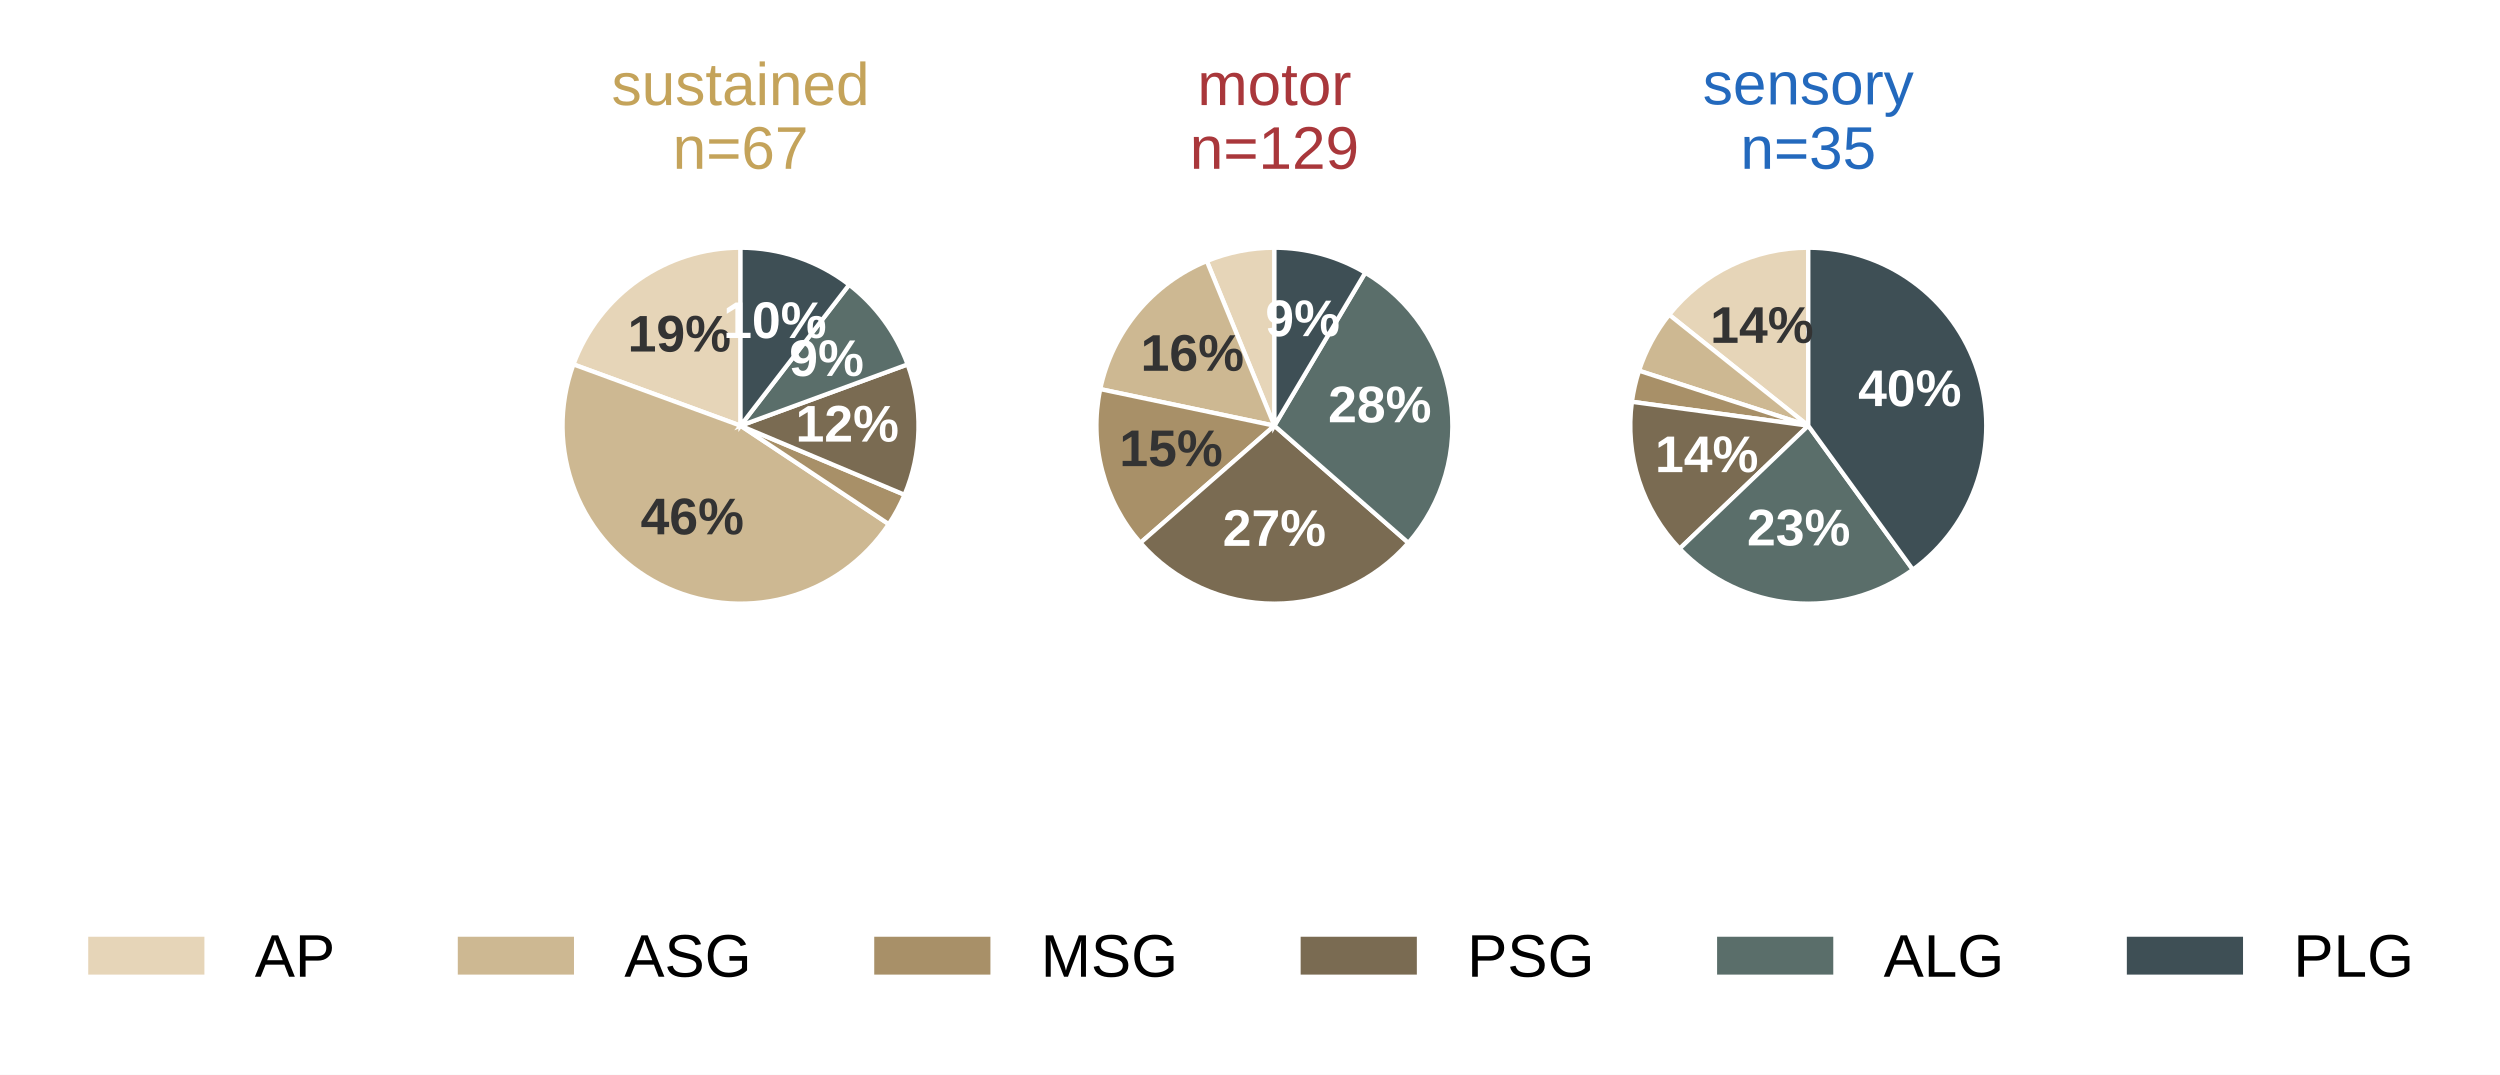
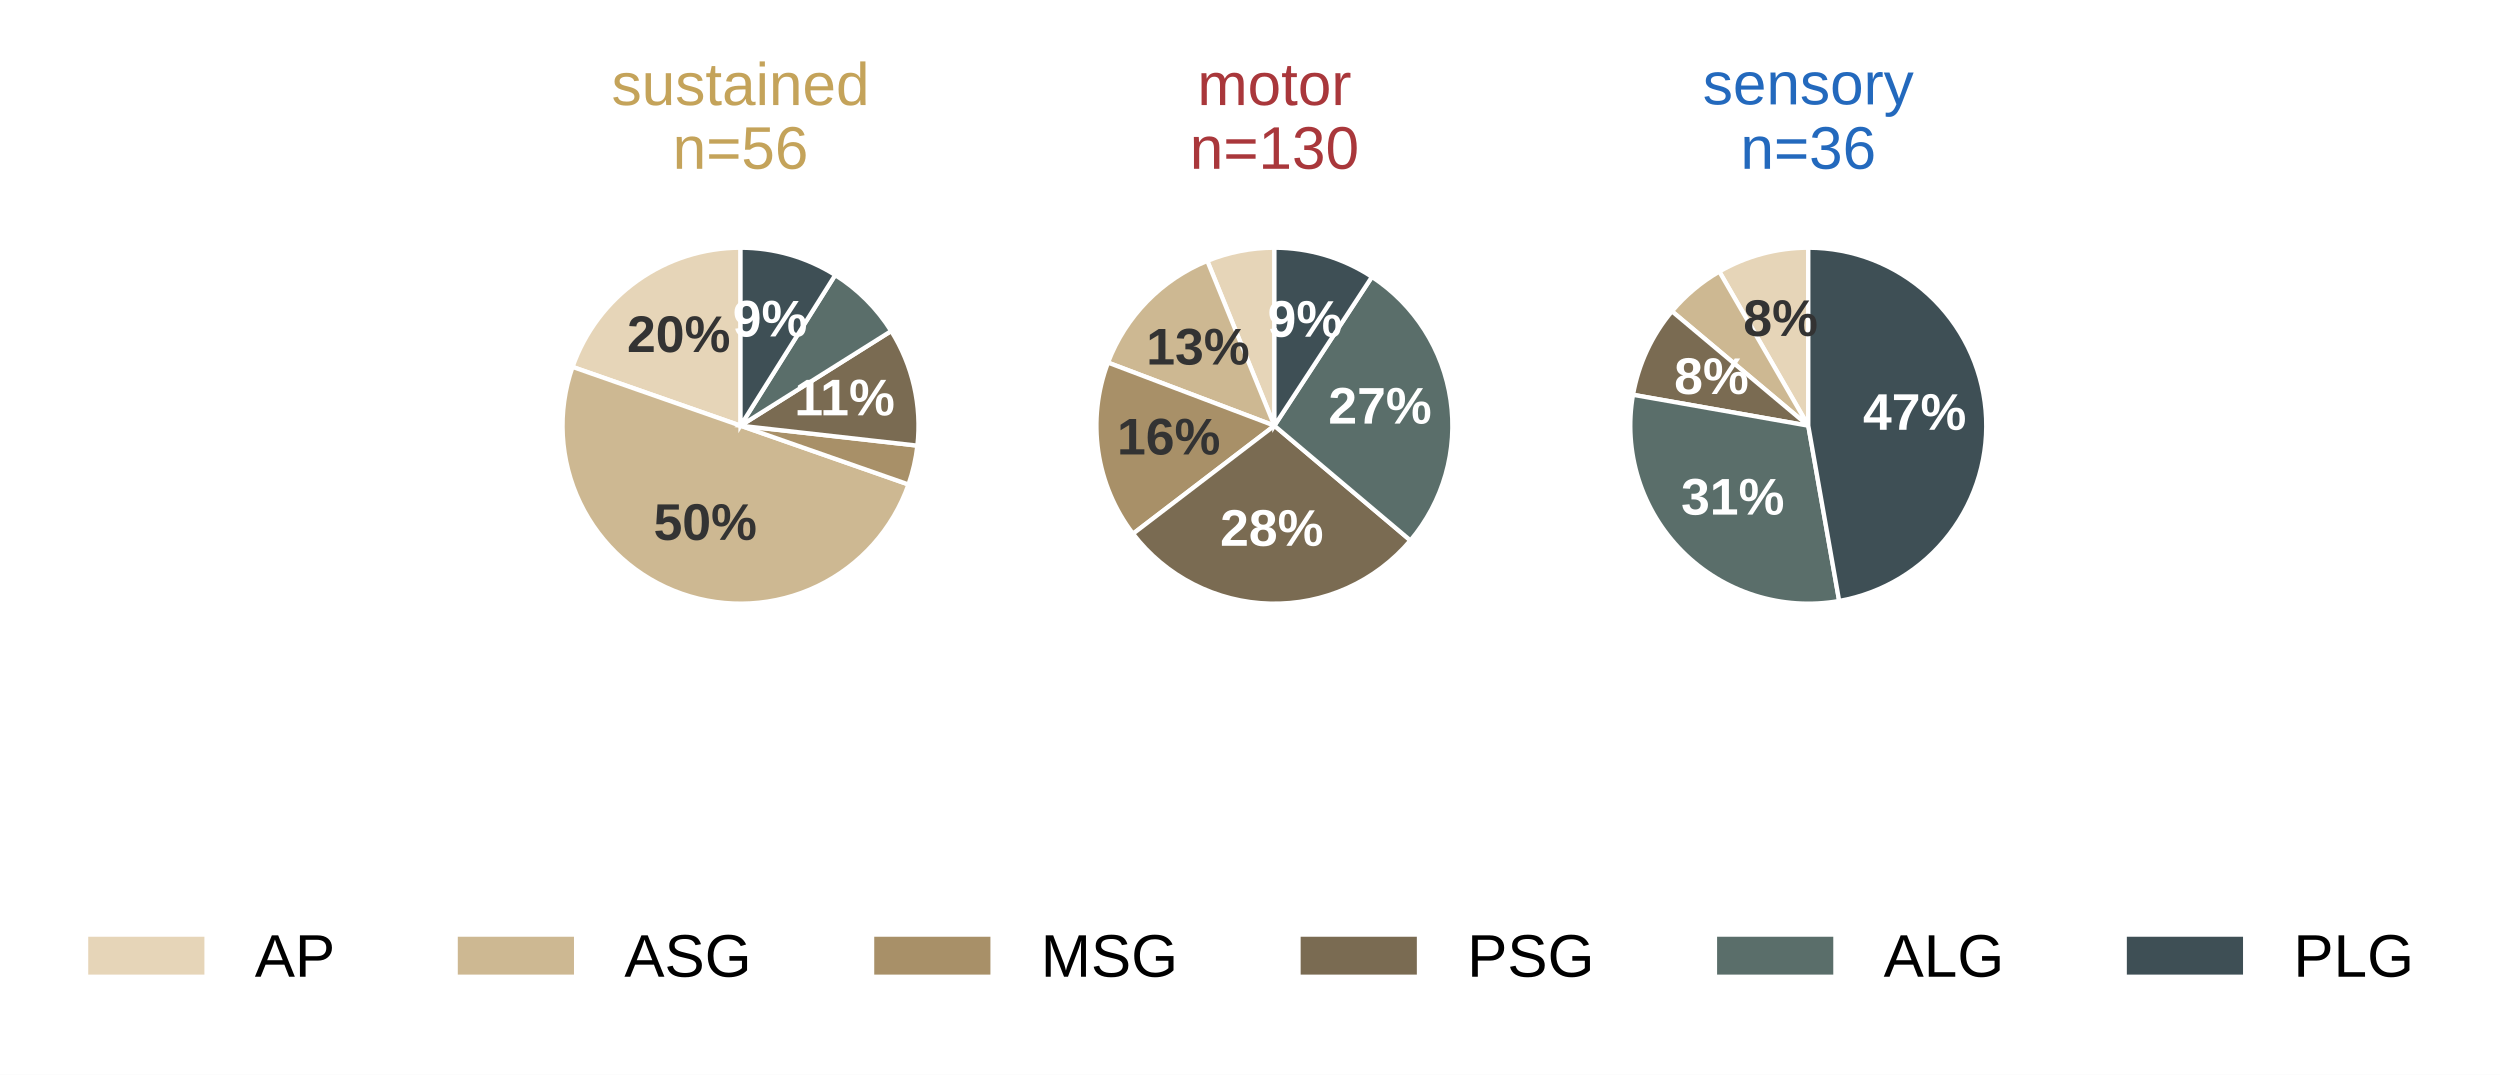
<svg xmlns="http://www.w3.org/2000/svg" width="290.462pt" height="124.876pt" viewBox="0 0 290.462 124.876" version="1.1">
  <defs>
    <style type="text/css">*{stroke-linejoin: round; stroke-linecap: butt}</style>
  </defs>
  <g id="figure_1">
    <g id="patch_1">
      <path d="M 0 124.876  L 290.462 124.876  L 290.462 -0  L 0 -0  z " style="fill: #ffffff" />
    </g>
    <g id="axes_1">
      <g id="patch_2">
-         <path d="M 86.037 28.783  C 81.804 28.783 77.671 30.084 74.2 32.507  C 70.729 34.931 68.085 38.363 66.626 42.337  L 86.037 49.46  z " style="fill: #e6d5b8; stroke: #ffffff; stroke-width: 0.5; stroke-linejoin: miter" />
+         <path d="M 86.037 28.783  C 81.751 28.783 77.568 30.116 74.072 32.597  C 70.576 35.077 67.937 38.585 66.521 42.631  L 86.037 49.46  z " style="fill: #e6d5b8; stroke: #ffffff; stroke-width: 0.5; stroke-linejoin: miter" />
      </g>
      <g id="patch_3">
-         <path d="M 66.626 42.337  C 64.882 47.091 64.943 52.324 66.799 57.035  C 68.654 61.746 72.177 65.616 76.694 67.904  C 81.211 70.192 86.414 70.743 91.311 69.452  C 96.207 68.161 100.462 65.115 103.262 60.896  L 86.037 49.46  z " style="fill: #cdb892; stroke: #ffffff; stroke-width: 0.5; stroke-linejoin: miter" />
+         <path d="M 66.521 42.631  C 64.711 47.805 65.03 53.492 67.409 58.431  C 69.787 63.369 74.034 67.165 79.208 68.976  C 84.382 70.786 90.07 70.467 95.008 68.088  C 99.947 65.71 103.743 61.462 105.553 56.289  L 86.037 49.46  z " style="fill: #cdb892; stroke: #ffffff; stroke-width: 0.5; stroke-linejoin: miter" />
      </g>
      <g id="patch_4">
-         <path d="M 103.262 60.896  C 103.62 60.358 103.952 59.803 104.258 59.233  C 104.563 58.663 104.842 58.08 105.093 57.484  L 86.037 49.46  z " style="fill: #a89068; stroke: #ffffff; stroke-width: 0.5; stroke-linejoin: miter" />
+         <path d="M 105.553 56.289  C 105.809 55.558 106.023 54.815 106.195 54.06  C 106.367 53.306 106.497 52.543 106.583 51.775  L 86.037 49.46  z " style="fill: #a89068; stroke: #ffffff; stroke-width: 0.5; stroke-linejoin: miter" />
      </g>
      <g id="patch_5">
-         <path d="M 105.093 57.484  C 106.099 55.094 106.647 52.536 106.708 49.944  C 106.769 47.352 106.341 44.771 105.448 42.337  L 86.037 49.46  z " style="fill: #7a6b52; stroke: #ffffff; stroke-width: 0.5; stroke-linejoin: miter" />
+         <path d="M 106.583 51.775  C 106.844 49.464 106.712 47.126 106.195 44.859  C 105.678 42.592 104.781 40.428 103.544 38.459  L 86.037 49.46  z " style="fill: #7a6b52; stroke: #ffffff; stroke-width: 0.5; stroke-linejoin: miter" />
      </g>
      <g id="patch_6">
-         <path d="M 105.448 42.337  C 104.779 40.514 103.856 38.794 102.707 37.228  C 101.558 35.662 100.195 34.266 98.656 33.081  L 86.037 49.46  z " style="fill: #5a6e6a; stroke: #ffffff; stroke-width: 0.5; stroke-linejoin: miter" />
+         <path d="M 103.544 38.459  C 102.721 37.148 101.752 35.934 100.657 34.839  C 99.563 33.745 98.348 32.776 97.038 31.953  L 86.037 49.46  z " style="fill: #5a6e6a; stroke: #ffffff; stroke-width: 0.5; stroke-linejoin: miter" />
      </g>
      <g id="patch_7">
-         <path d="M 98.656 33.081  C 96.86 31.697 94.849 30.618 92.702 29.887  C 90.556 29.156 88.304 28.783 86.037 28.783  L 86.037 49.46  z " style="fill: #3e4f55; stroke: #ffffff; stroke-width: 0.5; stroke-linejoin: miter" />
+         <path d="M 97.038 31.953  C 95.398 30.922 93.622 30.127 91.761 29.591  C 89.9 29.055 87.974 28.783 86.037 28.783  L 86.037 49.46  z " style="fill: #3e4f55; stroke: #ffffff; stroke-width: 0.5; stroke-linejoin: miter" />
      </g>
      <g id="matplotlib.axis_1" />
      <g id="matplotlib.axis_2" />
      <g id="text_1">
-         <text style="font-weight: 700; font-size: 6px; font-family: 'Arial', sans-serif; text-anchor: middle; fill: #333333" x="78.935" y="40.843" transform="rotate(-0 78.93478 40.84344)">19%</text>
+         <text style="font-weight: 700; font-size: 6px; font-family: 'Arial', sans-serif; text-anchor: middle; fill: #333333" x="78.858" y="40.897" transform="rotate(-0 78.85833 40.89725)">20%</text>
      </g>
      <g id="text_2">
-         <text style="font-weight: 700; font-size: 6px; font-family: 'Arial', sans-serif; text-anchor: middle; fill: #333333" x="80.431" y="62.082" transform="rotate(-0 80.43102 62.08167)">46%</text>
+         <text style="font-weight: 700; font-size: 6px; font-family: 'Arial', sans-serif; text-anchor: middle; fill: #333333" x="81.94" y="62.724" transform="rotate(-0 81.93982 62.72447)">50%</text>
      </g>
      <g id="text_3">
-         <text style="font-weight: 700; font-size: 6px; font-family: 'Arial', sans-serif; text-anchor: middle; fill: #ffffff" x="98.44" y="51.306" transform="rotate(-0 98.43951 51.30571)">12%</text>
+         <text style="font-weight: 700; font-size: 6px; font-family: 'Arial', sans-serif; text-anchor: middle; fill: #ffffff" x="98.132" y="48.254" transform="rotate(-0 98.13188 48.25435)">11%</text>
      </g>
      <g id="text_4">
-         <text style="font-weight: 700; font-size: 6px; font-family: 'Arial', sans-serif; text-anchor: middle; fill: #ffffff" x="96.039" y="43.676" transform="rotate(-0 96.03933 43.676)">9%</text>
+         <text style="font-weight: 700; font-size: 6px; font-family: 'Arial', sans-serif; text-anchor: middle; fill: #ffffff" x="89.472" y="39.094" transform="rotate(-0 89.47153 39.094)">9%</text>
      </g>
      <g id="text_5">
-         <text style="font-weight: 700; font-size: 6px; font-family: 'Arial', sans-serif; text-anchor: middle; fill: #ffffff" x="90.036" y="39.271" transform="rotate(-0 90.03635 39.27142)">10%</text>
-       </g>
-       <g id="text_6">
        <text style="font-size: 7px; font-family: 'Arial', sans-serif; fill: #c4a35a" transform="translate(71.05554 12.21047)">sustained</text>
-         <text style="font-size: 7px; font-family: 'Arial', sans-serif; fill: #c4a35a" transform="translate(78.15398 19.61428)">n=67</text>
+         <text style="font-size: 7px; font-family: 'Arial', sans-serif; fill: #c4a35a" transform="translate(78.15398 19.61428)">n=56</text>
      </g>
    </g>
    <g id="axes_2">
      <g id="patch_8">
-         <path d="M 148.066 28.783  C 146.722 28.783 145.381 28.914 144.063 29.175  C 142.745 29.435 141.455 29.823 140.212 30.333  L 148.066 49.46  z " style="fill: #e6d5b8; stroke: #ffffff; stroke-width: 0.5; stroke-linejoin: miter" />
+         <path d="M 148.066 28.783  C 146.732 28.783 145.402 28.912 144.093 29.169  C 142.785 29.425 141.504 29.807 140.269 30.31  L 148.066 49.46  z " style="fill: #e6d5b8; stroke: #ffffff; stroke-width: 0.5; stroke-linejoin: miter" />
      </g>
      <g id="patch_9">
-         <path d="M 140.212 30.333  C 137.091 31.615 134.331 33.641 132.173 36.234  C 130.015 38.827 128.524 41.909 127.831 45.21  L 148.066 49.46  z " style="fill: #cdb892; stroke: #ffffff; stroke-width: 0.5; stroke-linejoin: miter" />
+         <path d="M 140.269 30.31  C 137.637 31.381 135.255 32.984 133.27 35.017  C 131.285 37.05 129.741 39.471 128.733 42.128  L 148.066 49.46  z " style="fill: #cdb892; stroke: #ffffff; stroke-width: 0.5; stroke-linejoin: miter" />
      </g>
      <g id="patch_10">
-         <path d="M 127.831 45.21  C 127.173 48.345 127.252 51.59 128.062 54.689  C 128.872 57.788 130.392 60.657 132.5 63.069  L 148.066 49.46  z " style="fill: #a89068; stroke: #ffffff; stroke-width: 0.5; stroke-linejoin: miter" />
+         <path d="M 128.733 42.128  C 127.486 45.415 127.099 48.968 127.607 52.447  C 128.115 55.926 129.502 59.219 131.637 62.013  L 148.066 49.46  z " style="fill: #a89068; stroke: #ffffff; stroke-width: 0.5; stroke-linejoin: miter" />
      </g>
      <g id="patch_11">
-         <path d="M 132.5 63.069  C 134.441 65.288 136.834 67.067 139.518 68.286  C 142.203 69.505 145.118 70.136 148.066 70.136  C 151.014 70.136 153.929 69.505 156.613 68.286  C 159.298 67.067 161.691 65.288 163.632 63.069  L 148.066 49.46  z " style="fill: #7a6b52; stroke: #ffffff; stroke-width: 0.5; stroke-linejoin: miter" />
+         <path d="M 131.637 62.013  C 133.516 64.472 135.922 66.478 138.679 67.882  C 141.436 69.287 144.473 70.055 147.566 70.13  C 150.659 70.205 153.73 69.584 156.552 68.314  C 159.373 67.044 161.874 65.157 163.869 62.792  L 148.066 49.46  z " style="fill: #7a6b52; stroke: #ffffff; stroke-width: 0.5; stroke-linejoin: miter" />
      </g>
      <g id="patch_12">
-         <path d="M 163.632 63.069  C 165.628 60.785 167.098 58.09 167.937 55.175  C 168.775 52.26 168.962 49.196 168.484 46.2  C 168.005 43.205 166.874 40.351 165.17 37.842  C 163.465 35.333 161.23 33.229 158.621 31.681  L 148.066 49.46  z " style="fill: #5a6e6a; stroke: #ffffff; stroke-width: 0.5; stroke-linejoin: miter" />
+         <path d="M 163.869 62.792  C 165.756 60.556 167.146 57.945 167.949 55.132  C 168.751 52.319 168.948 49.367 168.525 46.472  C 168.102 43.577 167.07 40.805 165.497 38.339  C 163.923 35.872 161.844 33.768 159.397 32.165  L 148.066 49.46  z " style="fill: #5a6e6a; stroke: #ffffff; stroke-width: 0.5; stroke-linejoin: miter" />
      </g>
      <g id="patch_13">
-         <path d="M 158.621 31.681  C 157.031 30.737 155.322 30.01 153.539 29.521  C 151.756 29.031 149.915 28.783 148.066 28.783  L 148.066 49.46  z " style="fill: #3e4f55; stroke: #ffffff; stroke-width: 0.5; stroke-linejoin: miter" />
+         <path d="M 159.397 32.165  C 157.722 31.067 155.897 30.219 153.978 29.647  C 152.06 29.074 150.068 28.783 148.066 28.783  L 148.066 49.46  z " style="fill: #3e4f55; stroke: #ffffff; stroke-width: 0.5; stroke-linejoin: miter" />
      </g>
      <g id="matplotlib.axis_3" />
      <g id="matplotlib.axis_4" />
+       <g id="text_6">
+         <text style="font-weight: 700; font-size: 6px; font-family: 'Arial', sans-serif; text-anchor: middle; fill: #333333" x="139.188" y="42.349" transform="rotate(-0 139.1884 42.34934)">13%</text>
+       </g>
      <g id="text_7">
-         <text style="font-weight: 700; font-size: 6px; font-family: 'Arial', sans-serif; text-anchor: middle; fill: #333333" x="138.53" y="43.079" transform="rotate(-0 138.5303 43.07927)">16%</text>
+         <text style="font-weight: 700; font-size: 6px; font-family: 'Arial', sans-serif; text-anchor: middle; fill: #333333" x="135.79" y="52.807" transform="rotate(-0 135.7903 52.80739)">16%</text>
      </g>
      <g id="text_8">
-         <text style="font-weight: 700; font-size: 6px; font-family: 'Arial', sans-serif; text-anchor: middle; fill: #333333" x="136.064" y="54.153" transform="rotate(-0 136.0635 54.15272)">15%</text>
+         <text style="font-weight: 700; font-size: 6px; font-family: 'Arial', sans-serif; text-anchor: middle; fill: #ffffff" x="147.766" y="63.417" transform="rotate(-0 147.7661 63.41701)">28%</text>
      </g>
      <g id="text_9">
-         <text style="font-weight: 700; font-size: 6px; font-family: 'Arial', sans-serif; text-anchor: middle; fill: #ffffff" x="148.066" y="63.421" transform="rotate(-0 148.0659 63.42064)">27%</text>
+         <text style="font-weight: 700; font-size: 6px; font-family: 'Arial', sans-serif; text-anchor: middle; fill: #ffffff" x="160.341" y="49.222" transform="rotate(-0 160.3415 49.2224)">27%</text>
      </g>
      <g id="text_10">
-         <text style="font-weight: 700; font-size: 6px; font-family: 'Arial', sans-serif; text-anchor: middle; fill: #ffffff" x="160.317" y="49.059" transform="rotate(-0 160.3165 49.05929)">28%</text>
+         <text style="font-weight: 700; font-size: 6px; font-family: 'Arial', sans-serif; text-anchor: middle; fill: #ffffff" x="151.613" y="39.127" transform="rotate(-0 151.6133 39.12714)">9%</text>
      </g>
      <g id="text_11">
-         <text style="font-weight: 700; font-size: 6px; font-family: 'Arial', sans-serif; text-anchor: middle; fill: #ffffff" x="151.35" y="39.052" transform="rotate(-0 151.3496 39.05163)">9%</text>
-       </g>
-       <g id="text_12">
        <text style="font-size: 7px; font-family: 'Arial', sans-serif; fill: #a9373b" transform="translate(139.1201 12.21047)">motor</text>
-         <text style="font-size: 7px; font-family: 'Arial', sans-serif; fill: #a9373b" transform="translate(138.2364 19.61428)">n=129</text>
+         <text style="font-size: 7px; font-family: 'Arial', sans-serif; fill: #a9373b" transform="translate(138.2364 19.61428)">n=130</text>
      </g>
    </g>
    <g id="axes_3">
      <g id="patch_14">
-         <path d="M 210.095 28.783  C 206.989 28.783 203.922 29.483 201.124 30.831  C 198.325 32.179 195.866 34.14 193.929 36.568  L 210.095 49.46  z " style="fill: #e6d5b8; stroke: #ffffff; stroke-width: 0.5; stroke-linejoin: miter" />
+         <path d="M 210.095 28.783  C 208.288 28.783 206.489 29.02 204.743 29.488  C 202.998 29.956 201.321 30.65 199.756 31.553  L 210.095 49.46  z " style="fill: #e6d5b8; stroke: #ffffff; stroke-width: 0.5; stroke-linejoin: miter" />
      </g>
      <g id="patch_15">
-         <path d="M 193.929 36.568  C 193.157 37.536 192.474 38.572 191.887 39.662  C 191.301 40.752 190.813 41.893 190.43 43.07  L 210.095 49.46  z " style="fill: #cdb892; stroke: #ffffff; stroke-width: 0.5; stroke-linejoin: miter" />
+         <path d="M 199.756 31.553  C 198.714 32.155 197.726 32.847 196.804 33.621  C 195.882 34.394 195.029 35.247 194.256 36.169  L 210.095 49.46  z " style="fill: #cdb892; stroke: #ffffff; stroke-width: 0.5; stroke-linejoin: miter" />
      </g>
      <g id="patch_16">
-         <path d="M 190.43 43.07  C 190.239 43.659 190.074 44.255 189.937 44.859  C 189.799 45.462 189.689 46.071 189.605 46.684  L 210.095 49.46  z " style="fill: #a89068; stroke: #ffffff; stroke-width: 0.5; stroke-linejoin: miter" />
+         <path d="M 194.256 36.169  C 193.094 37.553 192.119 39.084 191.356 40.721  C 190.592 42.359 190.046 44.09 189.732 45.869  L 210.095 49.46  z " style="fill: #7a6b52; stroke: #ffffff; stroke-width: 0.5; stroke-linejoin: miter" />
      </g>
      <g id="patch_17">
-         <path d="M 189.605 46.684  C 189.189 49.762 189.471 52.895 190.43 55.849  C 191.39 58.803 193.003 61.503 195.15 63.748  L 210.095 49.46  z " style="fill: #7a6b52; stroke: #ffffff; stroke-width: 0.5; stroke-linejoin: miter" />
+         <path d="M 189.732 45.869  C 189.155 49.142 189.376 52.507 190.375 55.677  C 191.375 58.847 193.124 61.73 195.474 64.08  C 197.825 66.43 200.707 68.179 203.877 69.179  C 207.047 70.178 210.412 70.399 213.685 69.822  L 210.095 49.46  z " style="fill: #5a6e6a; stroke: #ffffff; stroke-width: 0.5; stroke-linejoin: miter" />
      </g>
      <g id="patch_18">
-         <path d="M 195.15 63.748  C 198.606 67.363 203.26 69.604 208.241 70.053  C 213.223 70.501 218.201 69.127 222.248 66.187  L 210.095 49.46  z " style="fill: #5a6e6a; stroke: #ffffff; stroke-width: 0.5; stroke-linejoin: miter" />
-       </g>
-       <g id="patch_19">
-         <path d="M 222.248 66.187  C 225.78 63.621 228.41 60.001 229.759 55.849  C 231.108 51.697 231.108 47.222 229.759 43.07  C 228.41 38.918 225.78 35.298 222.248 32.732  C 218.716 30.166 214.46 28.783 210.095 28.783  L 210.095 49.46  z " style="fill: #3e4f55; stroke: #ffffff; stroke-width: 0.5; stroke-linejoin: miter" />
+         <path d="M 213.685 69.822  C 218.777 68.924 223.351 66.148 226.498 62.046  C 229.646 57.945 231.143 52.808 230.692 47.658  C 230.242 42.507 227.875 37.708 224.063 34.215  C 220.251 30.723 215.265 28.783 210.095 28.783  L 210.095 49.46  z " style="fill: #3e4f55; stroke: #ffffff; stroke-width: 0.5; stroke-linejoin: miter" />
      </g>
      <g id="matplotlib.axis_5" />
      <g id="matplotlib.axis_6" />
+       <g id="text_12">
+         <text style="font-weight: 700; font-size: 6px; font-family: 'Arial', sans-serif; text-anchor: middle; fill: #333333" x="206.884" y="39.032" transform="rotate(-0 206.8838 39.03187)">8%</text>
+       </g>
      <g id="text_13">
-         <text style="font-weight: 700; font-size: 6px; font-family: 'Arial', sans-serif; text-anchor: middle; fill: #333333" x="204.712" y="39.838" transform="rotate(-0 204.712 39.8377)">14%</text>
+         <text style="font-weight: 700; font-size: 6px; font-family: 'Arial', sans-serif; text-anchor: middle; fill: #ffffff" x="198.851" y="45.772" transform="rotate(-0 198.8512 45.772)">8%</text>
      </g>
      <g id="text_14">
-         <text style="font-weight: 700; font-size: 6px; font-family: 'Arial', sans-serif; text-anchor: middle; fill: #ffffff" x="198.296" y="54.848" transform="rotate(-0 198.2961 54.84848)">14%</text>
+         <text style="font-weight: 700; font-size: 6px; font-family: 'Arial', sans-serif; text-anchor: middle; fill: #ffffff" x="201.322" y="59.787" transform="rotate(-0 201.3224 59.78708)">31%</text>
      </g>
      <g id="text_15">
-         <text style="font-weight: 700; font-size: 6px; font-family: 'Arial', sans-serif; text-anchor: middle; fill: #ffffff" x="208.983" y="63.371" transform="rotate(-0 208.9826 63.37069)">23%</text>
+         <text style="font-weight: 700; font-size: 6px; font-family: 'Arial', sans-serif; text-anchor: middle; fill: #ffffff" x="222.453" y="49.934" transform="rotate(-0 222.4531 49.93366)">47%</text>
      </g>
      <g id="text_16">
-         <text style="font-weight: 700; font-size: 6px; font-family: 'Arial', sans-serif; text-anchor: middle; fill: #ffffff" x="221.893" y="47.181" transform="rotate(-0 221.8932 47.18131)">40%</text>
-       </g>
-       <g id="text_17">
        <text style="font-size: 7px; font-family: 'Arial', sans-serif; fill: #2369bd" transform="translate(197.8402 12.12844)">sensory</text>
-         <text style="font-size: 7px; font-family: 'Arial', sans-serif; fill: #2369bd" transform="translate(202.2114 19.61428)">n=35</text>
+         <text style="font-size: 7px; font-family: 'Arial', sans-serif; fill: #2369bd" transform="translate(202.2114 19.61428)">n=36</text>
      </g>
    </g>
    <g id="legend_1">
-       <g id="patch_20">
+       <g id="patch_19">
        <path d="M 10 113.485  L 24 113.485  L 24 108.585  L 10 108.585  z " style="fill: #e6d5b8; stroke: #ffffff; stroke-width: 0.5; stroke-linejoin: miter" />
      </g>
-       <g id="text_18">
+       <g id="text_17">
        <text style="font-size: 7px; font-family: 'Arial', sans-serif; text-anchor: start" x="29.6" y="113.485" transform="rotate(-0 29.6 113.4849)">AP</text>
      </g>
-       <g id="patch_21">
+       <g id="patch_20">
        <path d="M 52.938 113.485  L 66.938 113.485  L 66.938 108.585  L 52.938 108.585  z " style="fill: #cdb892; stroke: #ffffff; stroke-width: 0.5; stroke-linejoin: miter" />
      </g>
-       <g id="text_19">
+       <g id="text_18">
        <text style="font-size: 7px; font-family: 'Arial', sans-serif; text-anchor: start" x="72.538" y="113.485" transform="rotate(-0 72.53844 113.4849)">ASG</text>
      </g>
-       <g id="patch_22">
+       <g id="patch_21">
        <path d="M 101.322 113.485  L 115.322 113.485  L 115.322 108.585  L 101.322 108.585  z " style="fill: #a89068; stroke: #ffffff; stroke-width: 0.5; stroke-linejoin: miter" />
      </g>
-       <g id="text_20">
+       <g id="text_19">
        <text style="font-size: 7px; font-family: 'Arial', sans-serif; text-anchor: start" x="120.922" y="113.485" transform="rotate(-0 120.9216 113.4849)">MSG</text>
      </g>
-       <g id="patch_23">
+       <g id="patch_22">
        <path d="M 150.866 113.485  L 164.866 113.485  L 164.866 108.585  L 150.866 108.585  z " style="fill: #7a6b52; stroke: #ffffff; stroke-width: 0.5; stroke-linejoin: miter" />
      </g>
-       <g id="text_21">
+       <g id="text_20">
        <text style="font-size: 7px; font-family: 'Arial', sans-serif; text-anchor: start" x="170.466" y="113.485" transform="rotate(-0 170.4663 113.4849)">PSG</text>
      </g>
-       <g id="patch_24">
+       <g id="patch_23">
        <path d="M 199.249 113.485  L 213.249 113.485  L 213.249 108.585  L 199.249 108.585  z " style="fill: #5a6e6a; stroke: #ffffff; stroke-width: 0.5; stroke-linejoin: miter" />
      </g>
-       <g id="text_22">
+       <g id="text_21">
        <text style="font-size: 7px; font-family: 'Arial', sans-serif; text-anchor: start" x="218.849" y="113.485" transform="rotate(-0 218.8494 113.4849)">ALG</text>
      </g>
-       <g id="patch_25">
+       <g id="patch_24">
        <path d="M 246.856 113.485  L 260.856 113.485  L 260.856 108.585  L 246.856 108.585  z " style="fill: #3e4f55; stroke: #ffffff; stroke-width: 0.5; stroke-linejoin: miter" />
      </g>
-       <g id="text_23">
+       <g id="text_22">
        <text style="font-size: 7px; font-family: 'Arial', sans-serif; text-anchor: start" x="266.456" y="113.485" transform="rotate(-0 266.4559 113.4849)">PLG</text>
      </g>
    </g>
  </g>
</svg>
